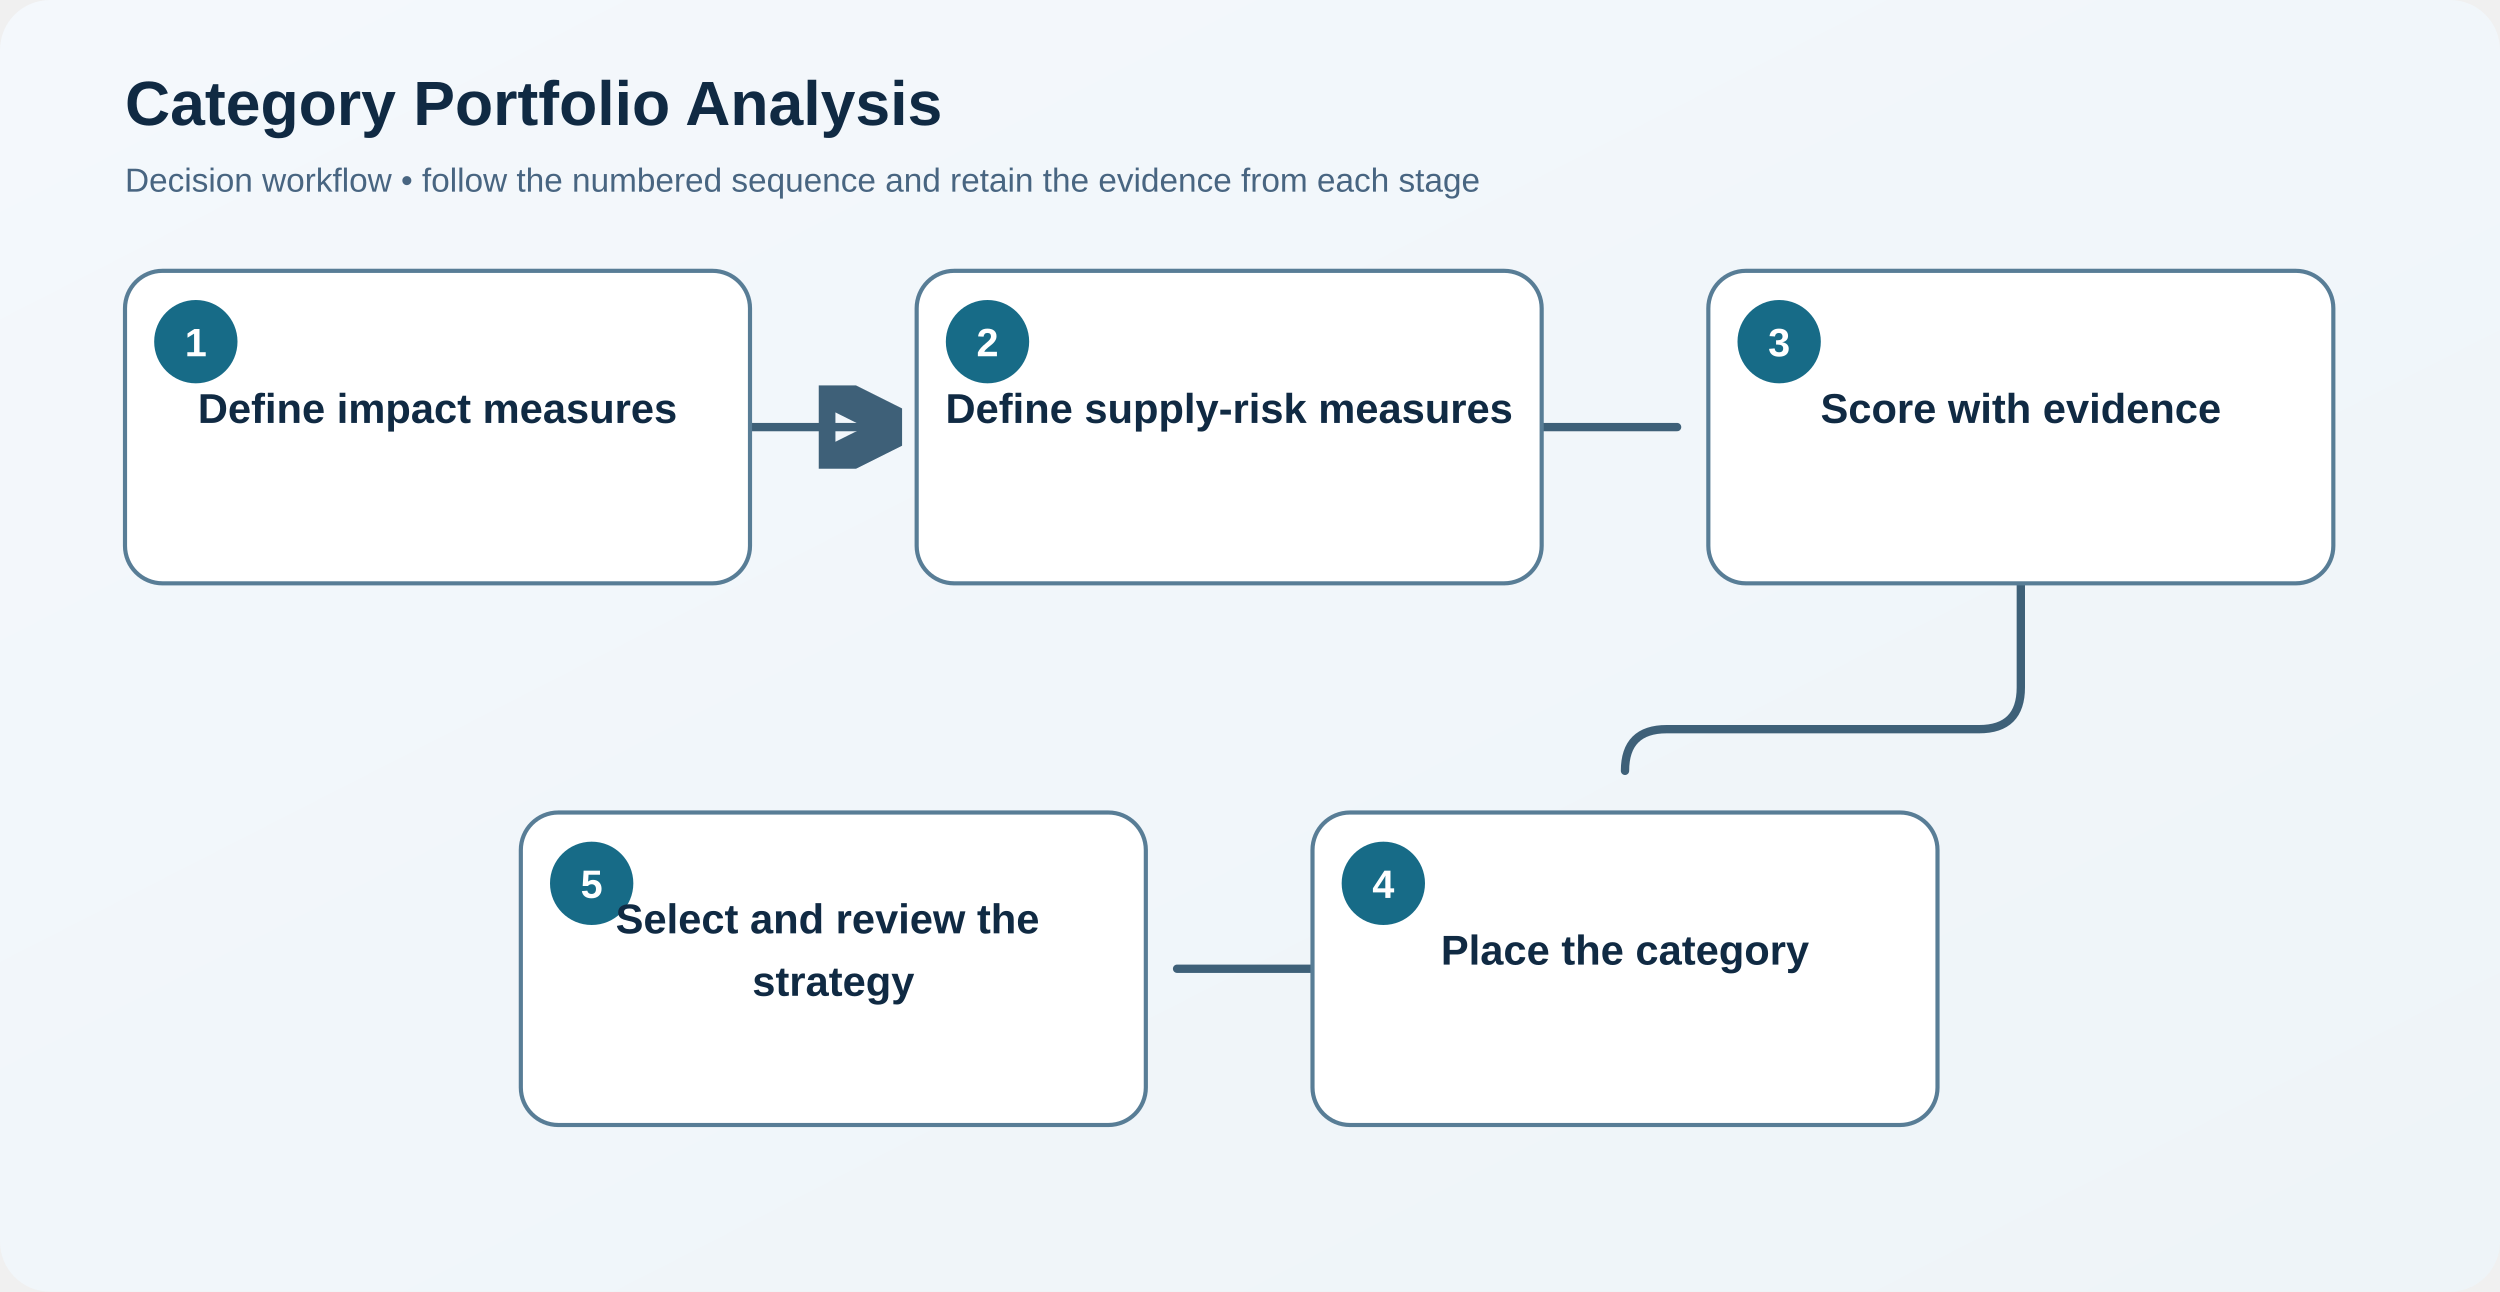
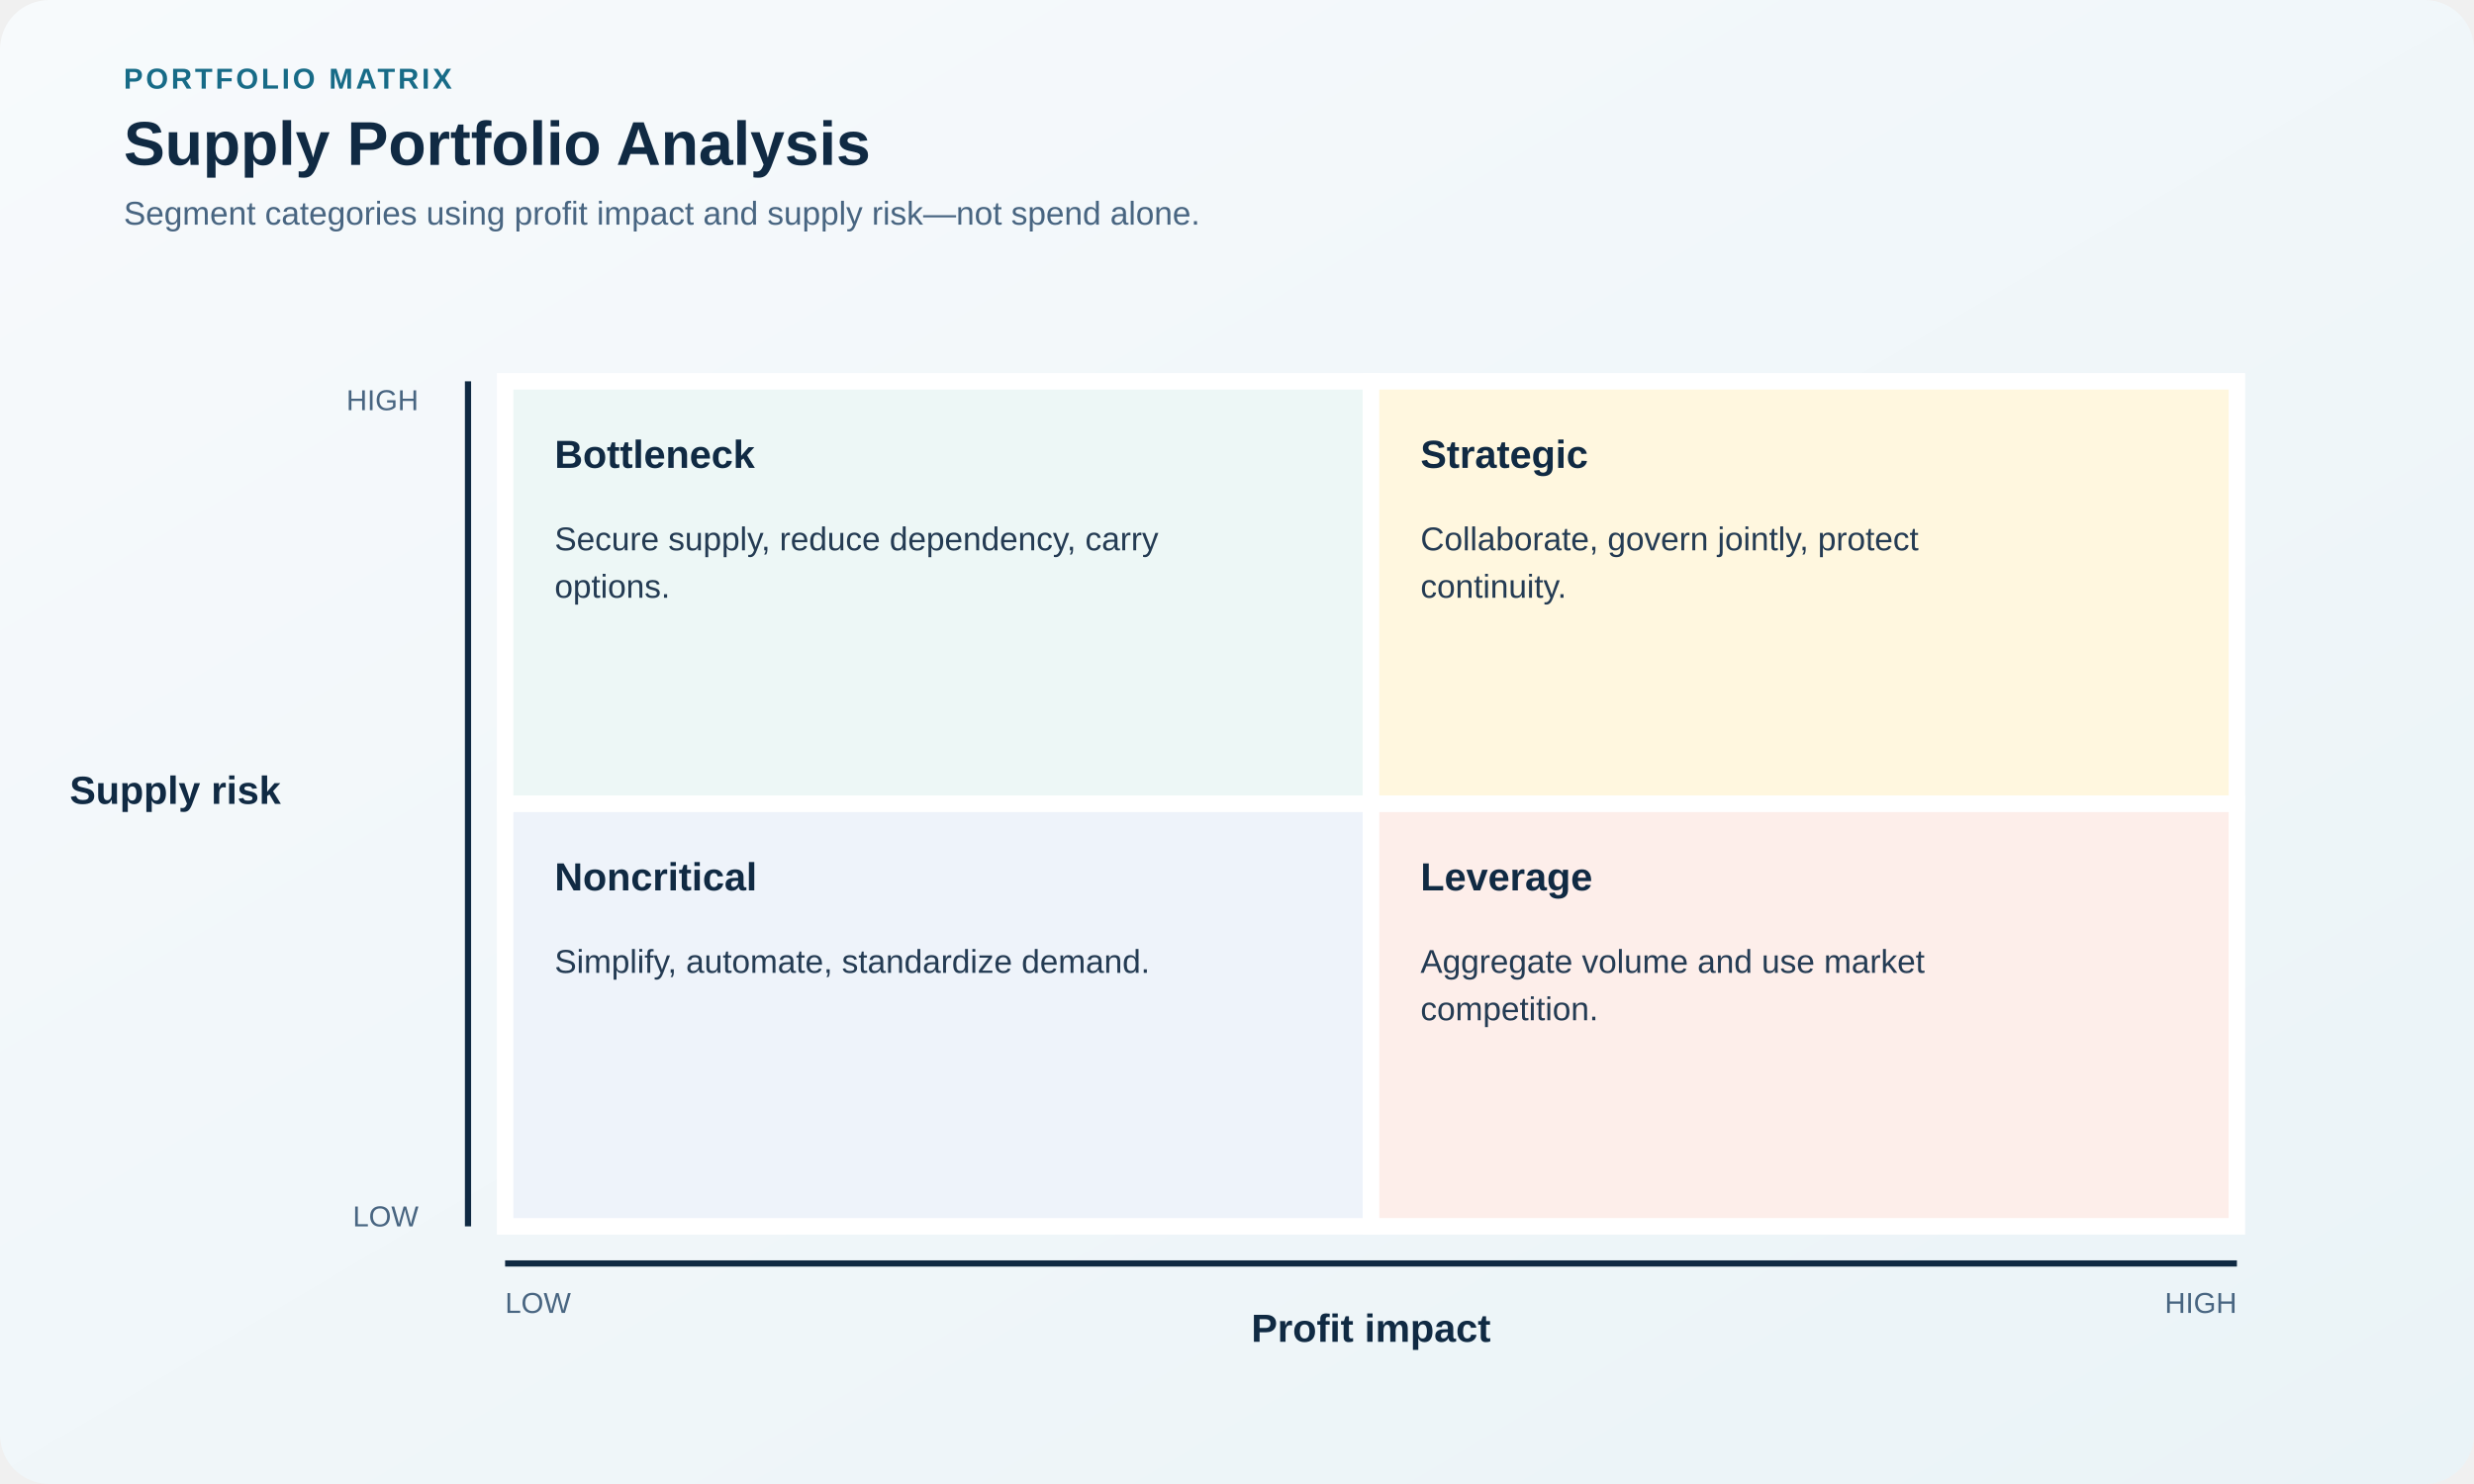
- <svg xmlns="http://www.w3.org/2000/svg" width="1200" height="620" viewBox="0 0 1200 620" role="img" aria-labelledby="title desc">
+ <svg xmlns="http://www.w3.org/2000/svg" width="1200" height="720" viewBox="0 0 1200 720" role="img" aria-labelledby="title desc">
  <defs>
    <linearGradient id="bg" x1="0" x2="1" y1="0" y2="1">
-       <stop offset="0" stop-color="#f4f8fc" />
-       <stop offset="1" stop-color="#eef4f8" />
+       <stop offset="0" stop-color="#f7fafc" />
+       <stop offset="1" stop-color="#eaf3f7" />
    </linearGradient>
    <marker id="arrow" markerWidth="10" markerHeight="10" refX="8" refY="5" orient="auto">
-       <path d="M0 0 L10 5 L0 10 Z" fill="#3e6078" />
+       <path d="M0 0 L10 5 L0 10 Z" fill="#486581" />
    </marker>
  </defs>
-   <style>text{font-family:Arial,Helvetica,sans-serif}.heading{font-size:30px;font-weight:700;fill:#102a43}.sub{font-size:16px;fill:#486581}.label{font-size:20px;font-weight:700;fill:#102a43}.num{font-size:19px;font-weight:700;fill:#fff}g rect{fill:#fff;stroke:#587d96;stroke-width:2}g circle{fill:#176b87}path{fill:none;stroke:#3e6078;stroke-width:4;stroke-linecap:round;stroke-linejoin:round;marker-end:url(#arrow)}</style>
-   <rect width="1200" height="620" rx="24" fill="url(#bg)" />
-   <text class="heading" x="60" y="60">Category Portfolio Analysis</text>
-   <text class="sub" x="60" y="92">Decision workflow • follow the numbered sequence and retain the evidence from each stage</text>
-   <path d="M360 205 H425" />
-   <path d="M740 205 H805" />
-   <path d="M970 280 V330 Q970 350 950 350 H800 Q780 350 780 370" />
-   <path d="M630 465 H565" />
-   <g>
-     <rect x="60" y="130" width="300" height="150" rx="18" />
-     <circle cx="94" cy="164" r="20" />
-     <text class="num" x="94" y="171" text-anchor="middle">1</text>
-     <text class="label" text-anchor="middle">
-       <tspan x="210" y="203">Define impact measures</tspan>
-     </text>
-   </g>
-   <g>
-     <rect x="440" y="130" width="300" height="150" rx="18" />
-     <circle cx="474" cy="164" r="20" />
-     <text class="num" x="474" y="171" text-anchor="middle">2</text>
-     <text class="label" text-anchor="middle">
-       <tspan x="590" y="203">Define supply-risk measures</tspan>
-     </text>
-   </g>
-   <g>
-     <rect x="820" y="130" width="300" height="150" rx="18" />
-     <circle cx="854" cy="164" r="20" />
-     <text class="num" x="854" y="171" text-anchor="middle">3</text>
-     <text class="label" text-anchor="middle">
-       <tspan x="970" y="203">Score with evidence</tspan>
-     </text>
-   </g>
-   <g>
-     <rect x="630" y="390" width="300" height="150" rx="18" />
-     <circle cx="664" cy="424" r="20" />
-     <text class="num" x="664" y="431" text-anchor="middle">4</text>
-     <text class="label" text-anchor="middle">
-       <tspan x="780" y="463">Place the category</tspan>
-     </text>
-   </g>
-   <g>
-     <rect x="250" y="390" width="300" height="150" rx="18" />
-     <circle cx="284" cy="424" r="20" />
-     <text class="num" x="284" y="431" text-anchor="middle">5</text>
-     <text class="label" text-anchor="middle">
-       <tspan x="400" y="448">Select and review the</tspan>
-       <tspan x="400" y="478">strategy</tspan>
-     </text>
-   </g>
+   <style>text{font-family:Arial,Helvetica,sans-serif}.title{font-size:30px;font-weight:700;fill:#102a43}.eyebrow{font-size:14px;font-weight:700;letter-spacing:1.4px;fill:#176b87}.subtitle{font-size:16px;fill:#486581}.label{font-size:19px;font-weight:700;fill:#102a43}.barlabel{font-size:15px;font-weight:700;fill:#fff}.body{font-size:16px;fill:#243b53}.small{font-size:14px;fill:#486581}.metric{font-size:24px;font-weight:700;fill:#176b87}.white{fill:#fff}.line{fill:none;stroke:#587d96;stroke-width:3;stroke-linecap:round;stroke-linejoin:round}.arrow{fill:none;stroke:#486581;stroke-width:3;stroke-linecap:round;marker-end:url(#arrow)}</style>
+   <rect width="1200" height="720" rx="24" fill="url(#bg)" />
+   <text x="60" y="43" class="eyebrow" text-anchor="start">
+     <tspan x="60" y="43">PORTFOLIO MATRIX</tspan>
+   </text>
+   <text x="60" y="80" class="title" text-anchor="start">
+     <tspan x="60" y="80">Supply Portfolio Analysis</tspan>
+   </text>
+   <text x="60" y="109" class="subtitle" text-anchor="start">
+     <tspan x="60" y="109">Segment categories using profit impact and supply risk—not spend alone.</tspan>
+   </text>
+   <rect x="245" y="185" width="420" height="205" fill="#edf7f6" stroke="#ffffff" stroke-width="8" />
+   <text x="269" y="227" class="label" text-anchor="start">
+     <tspan x="269" y="227">Bottleneck</tspan>
+   </text>
+   <text x="269" y="267" class="body" text-anchor="start">
+     <tspan x="269" y="267">Secure supply, reduce dependency, carry</tspan>
+     <tspan x="269" y="290">options.</tspan>
+   </text>
+   <rect x="665" y="185" width="420" height="205" fill="#fff7df" stroke="#ffffff" stroke-width="8" />
+   <text x="689" y="227" class="label" text-anchor="start">
+     <tspan x="689" y="227">Strategic</tspan>
+   </text>
+   <text x="689" y="267" class="body" text-anchor="start">
+     <tspan x="689" y="267">Collaborate, govern jointly, protect</tspan>
+     <tspan x="689" y="290">continuity.</tspan>
+   </text>
+   <rect x="245" y="390" width="420" height="205" fill="#eef3fa" stroke="#ffffff" stroke-width="8" />
+   <text x="269" y="432" class="label" text-anchor="start">
+     <tspan x="269" y="432">Noncritical</tspan>
+   </text>
+   <text x="269" y="472" class="body" text-anchor="start">
+     <tspan x="269" y="472">Simplify, automate, standardize demand.</tspan>
+   </text>
+   <rect x="665" y="390" width="420" height="205" fill="#fdeeea" stroke="#ffffff" stroke-width="8" />
+   <text x="689" y="432" class="label" text-anchor="start">
+     <tspan x="689" y="432">Leverage</tspan>
+   </text>
+   <text x="689" y="472" class="body" text-anchor="start">
+     <tspan x="689" y="472">Aggregate volume and use market</tspan>
+     <tspan x="689" y="495">competition.</tspan>
+   </text>
+   <line x1="245" y1="613" x2="1085" y2="613" stroke="#102a43" stroke-width="3" />
+   <line x1="227" y1="595" x2="227" y2="185" stroke="#102a43" stroke-width="3" />
+   <text x="665" y="651" class="label" text-anchor="middle">
+     <tspan x="665" y="651">Profit impact</tspan>
+   </text>
+   <text x="85" y="390" class="label" text-anchor="middle">
+     <tspan x="85" y="390">Supply risk</tspan>
+   </text>
+   <text x="245" y="637" class="small" text-anchor="start">
+     <tspan x="245" y="637">LOW</tspan>
+   </text>
+   <text x="1085" y="637" class="small" text-anchor="end">
+     <tspan x="1085" y="637">HIGH</tspan>
+   </text>
+   <text x="203" y="595" class="small" text-anchor="end">
+     <tspan x="203" y="595">LOW</tspan>
+   </text>
+   <text x="203" y="199" class="small" text-anchor="end">
+     <tspan x="203" y="199">HIGH</tspan>
+   </text>
</svg>
